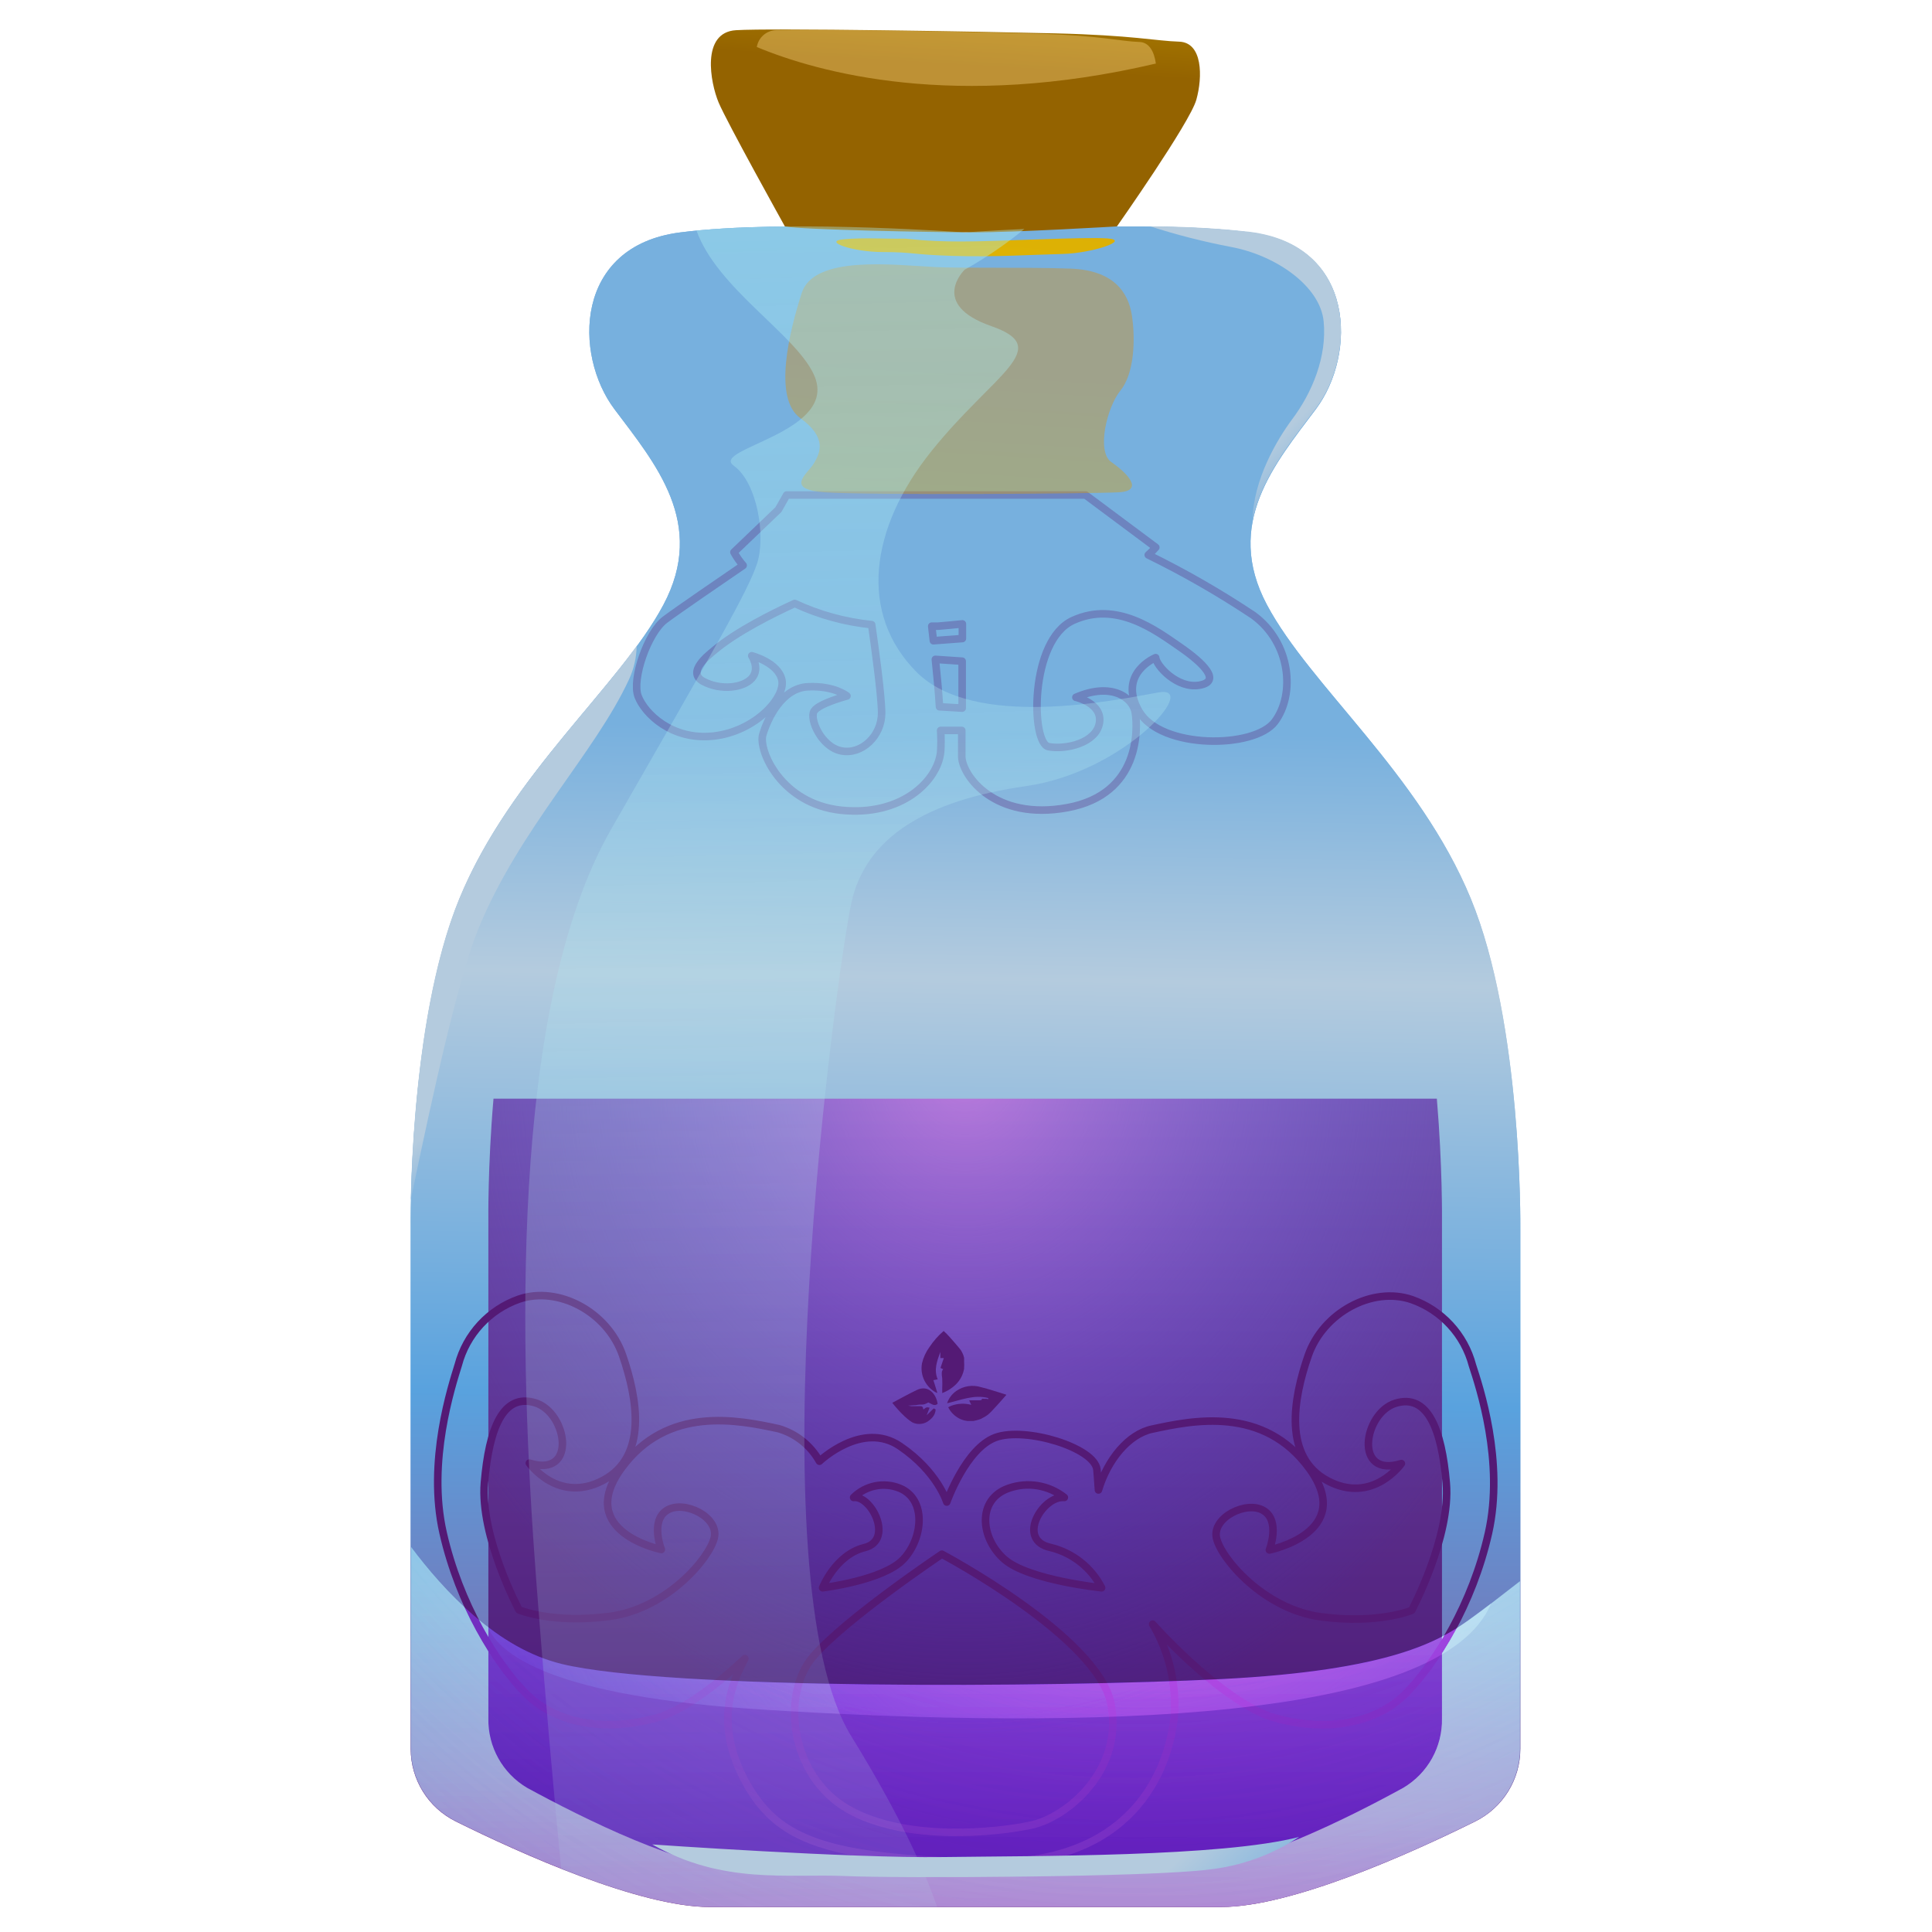
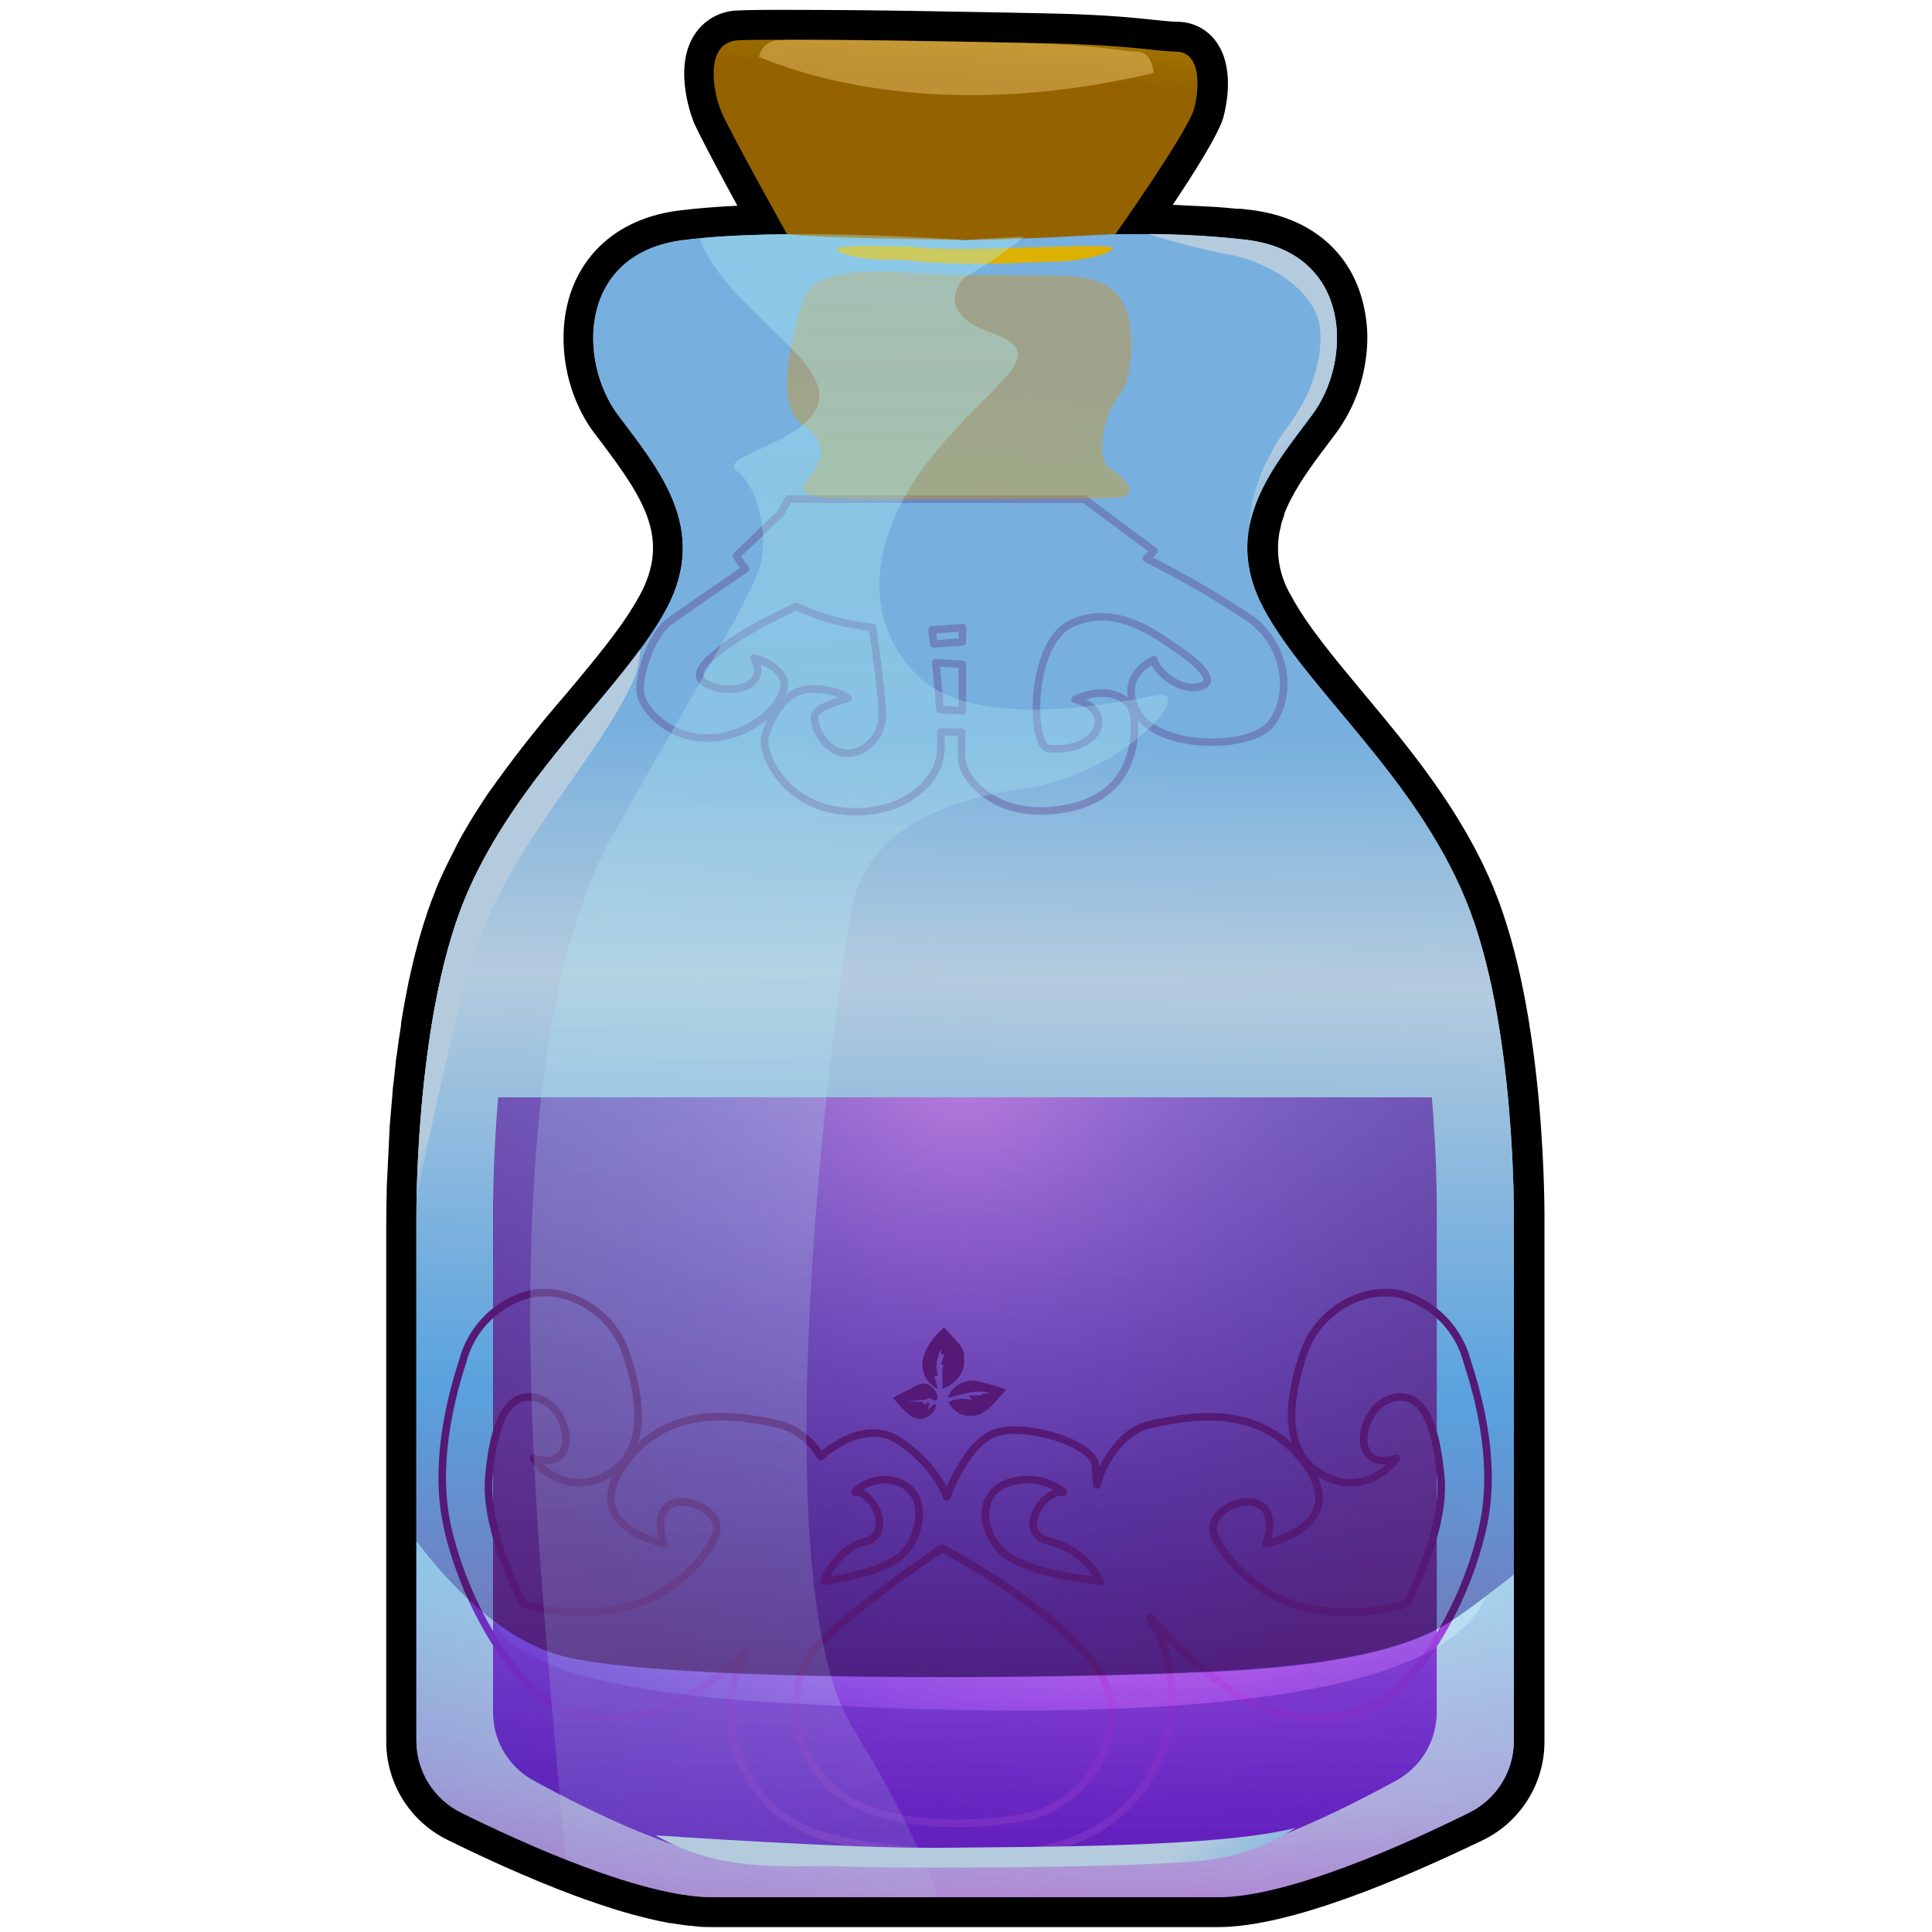
<svg xmlns="http://www.w3.org/2000/svg" xmlns:xlink="http://www.w3.org/1999/xlink" viewBox="0 0 256 256" width="256" height="256">
  <defs>
-     <style>.cls-1{isolation:isolate;}.cls-2{fill:url(#linear-gradient);}.cls-3{fill:url(#linear-gradient-3);}.cls-13,.cls-17,.cls-4{mix-blend-mode:overlay;}.cls-4{fill:url(#radial-gradient);}.cls-5,.cls-9{fill:none;stroke:#541a75;stroke-linecap:round;stroke-linejoin:round;}.cls-5{opacity:0.3;}.cls-16,.cls-6{opacity:0.4;}.cls-6{fill:url(#linear-gradient-4);}.cls-7{fill:url(#linear-gradient-5);}.cls-8{fill:url(#linear-gradient-6);}.cls-10{fill:#541a75;}.cls-11{fill:url(#linear-gradient-7);}.cls-12{fill:url(#linear-gradient-8);}.cls-13{fill:url(#radial-gradient-2);}.cls-14{opacity:0.5;fill:url(#linear-gradient-9);}.cls-15{fill:url(#linear-gradient-10);}.cls-16{fill:#fdd684;}.cls-17{fill:url(#radial-gradient-4);}</style>
-     <linearGradient id="linear-gradient" x1="126.21" y1="294.48" x2="130.53" y2="40.86" gradientUnits="userSpaceOnUse">
+     <style>.cls-1{isolation:isolate;}.cls-14,.cls-18,.cls-2,.cls-5{mix-blend-mode:overlay;}.cls-3{fill:url(#linear-gradient);}.cls-4{fill:url(#linear-gradient-3);}.cls-5{fill:url(#radial-gradient);}.cls-10,.cls-6{fill:none;stroke:#541a75;stroke-linecap:round;stroke-linejoin:round;}.cls-6{opacity:0.3;}.cls-17,.cls-7{opacity:0.4;}.cls-7{fill:url(#linear-gradient-4);}.cls-8{fill:url(#linear-gradient-5);}.cls-9{fill:url(#linear-gradient-6);}.cls-11{fill:#541a75;}.cls-12{fill:url(#linear-gradient-7);}.cls-13{fill:url(#linear-gradient-8);}.cls-14{fill:url(#radial-gradient-2);}.cls-15{opacity:0.5;fill:url(#linear-gradient-9);}.cls-16{fill:url(#linear-gradient-10);}.cls-17{fill:#fdd684;}.cls-18{fill:url(#radial-gradient-4);}</style>
+     <linearGradient id="linear-gradient" x1="126.23" y1="292.74" x2="130.5" y2="41.77" gradientUnits="userSpaceOnUse">
      <stop offset="0" stop-color="#ac1d6e" />
      <stop offset="0.43" stop-color="#59a2de" />
      <stop offset="0.65" stop-color="#b4cbde" />
      <stop offset="0.78" stop-color="#77b0de" />
    </linearGradient>
-     <linearGradient id="linear-gradient-3" x1="127.88" y1="96.57" x2="127.88" y2="276.87" gradientUnits="userSpaceOnUse">
+     <linearGradient id="linear-gradient-3" x1="127.88" y1="96.91" x2="127.88" y2="275.32" gradientUnits="userSpaceOnUse">
      <stop offset="0" stop-color="#8769c7" />
      <stop offset="1" stop-color="#39005c" />
    </linearGradient>
-     <radialGradient id="radial-gradient" cx="150.53" cy="141.35" r="90.13" gradientTransform="translate(-7.59) scale(0.9 1)" gradientUnits="userSpaceOnUse">
+     <radialGradient id="radial-gradient" cx="150.53" cy="141.21" r="89.19" gradientTransform="translate(-7.59) scale(0.9 1)" gradientUnits="userSpaceOnUse">
      <stop offset="0.05" stop-color="#c7c7c7" />
      <stop offset="1" stop-color="#60b2c7" stop-opacity="0" />
    </radialGradient>
-     <linearGradient id="linear-gradient-4" x1="127.44" y1="49.3" x2="123.43" y2="113.46" gradientUnits="userSpaceOnUse">
+     <linearGradient id="linear-gradient-4" x1="127.45" y1="50.13" x2="123.48" y2="113.61" gradientUnits="userSpaceOnUse">
      <stop offset="0" stop-color="#db8d0f" />
      <stop offset="0.59" stop-color="#deb902" />
      <stop offset="1" stop-color="#de9400" />
    </linearGradient>
-     <linearGradient id="linear-gradient-5" x1="134.41" y1="-26.22" x2="123.79" y2="93.24" xlink:href="#linear-gradient-4" />
-     <linearGradient id="linear-gradient-6" x1="131.28" y1="-68.16" x2="126.64" y2="8.62" gradientUnits="userSpaceOnUse">
+     <linearGradient id="linear-gradient-5" x1="134.34" y1="-24.6" x2="123.83" y2="93.61" xlink:href="#linear-gradient-4" />
+     <linearGradient id="linear-gradient-6" x1="131.24" y1="-66.1" x2="126.65" y2="9.88" gradientUnits="userSpaceOnUse">
      <stop offset="0" stop-color="#db8d0f" />
      <stop offset="0.59" stop-color="#deb902" />
      <stop offset="1" stop-color="#946300" />
    </linearGradient>
-     <linearGradient id="linear-gradient-7" x1="102.15" y1="156.94" x2="63.83" y2="116.4" gradientUnits="userSpaceOnUse">
+     <linearGradient id="linear-gradient-7" x1="102.42" y1="156.64" x2="64.51" y2="116.52" gradientUnits="userSpaceOnUse">
      <stop offset="0" stop-color="#ac1d6e" />
      <stop offset="0.43" stop-color="#59a2de" />
      <stop offset="0.65" stop-color="#b4cbde" />
    </linearGradient>
-     <linearGradient id="linear-gradient-8" x1="201.43" y1="85.04" x2="157.38" y2="38.43" xlink:href="#linear-gradient-7" />
-     <radialGradient id="radial-gradient-2" cx="150.27" cy="128.51" r="286.62" gradientUnits="userSpaceOnUse">
+     <linearGradient id="linear-gradient-8" x1="200.66" y1="85.49" x2="157.08" y2="39.37" xlink:href="#linear-gradient-7" />
+     <radialGradient id="radial-gradient-2" cx="150.04" cy="128.51" r="283.62" gradientUnits="userSpaceOnUse">
      <stop offset="0.1" stop-color="#c7c7c7" />
      <stop offset="1" stop-color="#60b2c7" stop-opacity="0" />
    </radialGradient>
-     <linearGradient id="linear-gradient-9" x1="107.14" y1="-84.09" x2="118.17" y2="379.04" gradientUnits="userSpaceOnUse">
+     <linearGradient id="linear-gradient-9" x1="107.36" y1="-81.87" x2="118.27" y2="376.41" gradientUnits="userSpaceOnUse">
      <stop offset="0" stop-color="#acffff" />
      <stop offset="1" stop-color="#b4cbde" stop-opacity="0" />
    </linearGradient>
-     <linearGradient id="linear-gradient-10" x1="187.39" y1="305.38" x2="119.4" y2="233.44" xlink:href="#linear-gradient-7" />
-     <radialGradient id="radial-gradient-4" cx="151.34" cy="188.03" r="130.03" xlink:href="#radial-gradient-2" />
+     <linearGradient id="linear-gradient-10" x1="186.77" y1="303.53" x2="119.49" y2="232.34" xlink:href="#linear-gradient-7" />
+     <radialGradient id="radial-gradient-4" cx="151.09" cy="187.4" r="128.67" xlink:href="#radial-gradient-2" />
  </defs>
  <g class="cls-1">
    <g id="Layer_1" data-name="Layer 1">
-       <path class="cls-2" d="M194.88,119.05c-6.84-16.57-21.25-28.1-27-38.9s1.08-18.73,6.48-25.94,5.35-21.61-8.67-23.41-37.8,0-37.8,0-23.77-1.8-37.79,0S76,47,81.41,54.21,93.66,69.34,87.9,80.15s-20.17,22.33-27,38.9-6.48,43.59-6.48,43.59v69.08a10.74,10.74,0,0,0,6,9.64c8.55,4.24,24.3,11.33,33.65,11.33h67.72c9.36,0,25.1-7.09,33.66-11.33a10.75,10.75,0,0,0,6-9.64V162.64S201.73,135.62,194.88,119.05Z" />
-       <path class="cls-2" d="M194.88,119.05c-6.84-16.57-21.25-28.1-27-38.9s1.08-18.73,6.48-25.94,5.35-21.61-8.67-23.41-37.8,0-37.8,0-23.77-1.8-37.79,0S76,47,81.41,54.21,93.66,69.34,87.9,80.15s-20.17,22.33-27,38.9-6.48,43.59-6.48,43.59v69.08a10.74,10.74,0,0,0,6,9.64c8.55,4.24,24.3,11.33,33.65,11.33h67.72c9.36,0,25.1-7.09,33.66-11.33a10.75,10.75,0,0,0,6-9.64V162.64S201.73,135.62,194.88,119.05Z" />
-       <path class="cls-3" d="M190.39,145.58h-125c-.77,9-.68,16.11-.68,16.11v66a10.46,10.46,0,0,0,5.14,9.21c7.36,4,20.89,10.82,28.94,10.82H157c8,0,21.58-6.78,28.93-10.82a10.44,10.44,0,0,0,5.14-9.21v-66S191.15,154.6,190.39,145.58Z" />
-       <path class="cls-4" d="M190.39,145.58h-125c-.77,9-.68,16.11-.68,16.11v66a10.46,10.46,0,0,0,5.14,9.21c7.36,4,20.89,10.82,28.94,10.82H157c8,0,21.58-6.78,28.93-10.82a10.44,10.44,0,0,0,5.14-9.21v-66S191.15,154.6,190.39,145.58Z" />
-       <path class="cls-5" d="M166.07,81.53a121.52,121.52,0,0,0-13.92-8h0a10.91,10.91,0,0,0,1-1l-9.31-6.94h-39.6l-1.1,1.94-5.89,5.64a9.91,9.91,0,0,0,1.22,1.75c-2.84,1.94-8.65,5.92-10.36,7.2-2.29,1.73-4.42,7.86-3.56,10.14s4.48,5.88,10,5.27,9.52-5.07,9.06-7.4-4-3.24-4-3.24,1.15,1.72,0,3-4.13,1.62-6.42.4.72-3.51,1.49-4.15c2.93-2.47,7.69-4.83,10.62-6.18a31.81,31.81,0,0,0,10.2,2.81c.39,2.72,1.32,9.37,1.32,11.73,0,3-2.63,5.53-5.33,5s-4.26-4.26-3.62-5.28,4.36-2,4.36-2-1.66-1.38-5.16-1.22-5.4,4.3-6,6.36,2.42,9.16,10.39,10,12.77-3.86,13.18-7.71a21.46,21.46,0,0,0,0-2.86h2.8c0,1.65,0,3,0,3.51.1,2.47,4.33,8.5,14,6.72s9.32-10.48,9-12.55-3.17-4.11-7.88-2.07c0,0,3.56.77,3.12,3.4s-4.4,3.57-6.74,3.14-2.53-14.1,3.24-16.73,10.95,1.3,14.13,3.49,5.56,4.58,2.63,5.09-5.71-2.55-5.81-3.65c0,0-5.09,2.08-2.21,7.11s15.29,5,18,1.38S171.07,85.18,166.07,81.53Zm-38.55,1.14c0,.51,0,1.17,0,1.94l-3.84.29c-.09-.78-.16-1.44-.22-1.93l.87,0C125.43,82.87,126.49,82.78,127.52,82.67Zm-3.58,4.7,3.55.24c0,2,0,4.2,0,6.22l-3-.18C124.36,91.57,124.15,89.33,123.94,87.37Z" />
-       <path class="cls-6" d="M124,35.39c-5.65-.29-16.15-1.61-17.77,3.44s-3.84,13.93-.2,16.56,2.62,4.64,1.82,6-4,3.44,1.41,3.84,35.54.2,39,0,1-2.62-1-4-.6-7.27,1.21-9.49,2-6.66,1.52-9.89-2.53-6.06-8.18-6.26S127,35.55,124,35.39Z" />
-       <path class="cls-7" d="M119.78,31.62c-2.62.05-5.16-.17-8,.09s1.18,1.69,5.24,1.69,3.72.34,9.31.51,10.57-.17,14.47-.26,9.13-1.84,5.92-2.06S132.47,32,127.4,32,120.46,31.61,119.78,31.62Z" />
-       <path class="cls-8" d="M104,30s-7.68-13.8-8.78-16.42S92.87,4.29,97.52,4s32,.17,42.3.42,13.29,1,16.42,1.1,3.13,4.66,2.28,7.7S148,30,148,30s-13.4.79-18.92.79S106.13,30.44,104,30Z" />
-       <path class="cls-9" d="M195.11,180.93a12.65,12.65,0,0,0-8.05-8.73c-5.22-1.78-11.74,1.72-13.72,7.43s-3.35,13.44,2.59,16.59,9.76-2.29,9.76-2.29c-6.4,2-5-6.72-.76-8s6.1,3.44,6.71,10.58-4.58,16.87-4.58,16.87-4.42,1.86-12,.86-13.26-7.72-13.87-10.44,4-5,6.25-3.63.76,5.21.76,5.21,11.43-2.29,5.34-10.73-15.56-6.43-20.89-5.28c-3.12.66-5.91,4.06-7.1,8.06-.08-1.12-.14-2.06-.2-2.68-.26-2.92-9.49-5.73-13.44-4.28s-6.46,8.56-6.46,8.56-1.19-4-6.2-7.41-10.67,2-10.67,2v0a9.13,9.13,0,0,0-5.4-4.31c-5.33-1.15-14.78-3.15-20.88,5.28s5.33,10.73,5.33,10.73-1.52-3.84.77-5.21,6.86.92,6.25,3.63-6.25,9.44-13.88,10.44-12-.86-12-.86-5.19-9.72-4.58-16.87,2.44-11.86,6.71-10.58,5.64,10-.76,8c0,0,3.81,5.43,9.76,2.29s4.57-10.87,2.59-16.59-8.49-9.21-13.72-7.43a12.67,12.67,0,0,0-8.05,8.73c-.84,2.73-4.16,12.81-2,22.27s7,17.22,10.87,21.17,10.33,5.3,17.49,3.3c3.22-.9,7.54-4,11.61-7.83h0c-1.38,2.67-4.29,8.21.06,16.25s11.07,10.13,31.24,10.74,24.78-12.35,25.57-19a20.76,20.76,0,0,0-2.83-12.56c5.08,5.58,11.67,11.16,16.14,12.41,7.16,2,13.63.65,17.49-3.3s8.73-11.71,10.87-21.17S196,183.66,195.11,180.93ZM133.66,197.2a7.75,7.75,0,0,1,7.37,1.22c-2.89-.26-6.44,5.68-1.78,6.64a10.35,10.35,0,0,1,6.72,5.33s-9.7-1-12.87-3.76S129.38,198.68,133.66,197.2Zm-20.55,1.22a5.66,5.66,0,0,1,6.12-1.22c3.56,1.48,3.09,6.64.46,9.43S109,210.39,109,210.39s1.7-4.37,5.57-5.33S115.51,198.16,113.11,198.42Zm23.59,43.4c-4.58,1-16.77,2.29-24.4-2.14s-8.84-15.16-4.57-20.16,17.07-13.58,17.07-13.58,20.74,11,22.42,19.87S141.27,240.82,136.7,241.82Z" />
-       <path class="cls-10" d="M123,185.83a2,2,0,0,1-.69.28c-.3,0-.61,0-.91.07l-1.08.07a4,4,0,0,0,.46.08l.4,0h0l.4,0h0l.34,0H122l.08,0,.13.07h0l.08.08h0a.35.35,0,0,1,0,.08.93.93,0,0,1,.07.2l.19-.14a.51.51,0,0,1,.55-.1l.08,0-.28.72-.11.28.14-.13.8-.77h0l0,0,.25.15h0a1.76,1.76,0,0,1-.44,1.06l-.09.09-.1.1-.2.17a2.08,2.08,0,0,1-2.25.29l-.36-.24h0c-.11-.09-.23-.17-.33-.26h0l-.32-.28h0a16.42,16.42,0,0,1-1.66-1.82c1.13-.6,2.19-1.19,3.28-1.71,1.5-.71,2.56.57,2.73,1.85C123.79,186.39,123.43,186,123,185.83Z" />
-       <path class="cls-10" d="M126.57,178l.55.65a2.38,2.38,0,0,1,.39.6,2.55,2.55,0,0,1,.24.67,1.42,1.42,0,0,1,0,.2,2.23,2.23,0,0,1,0,.36,4.08,4.08,0,0,1,0,.7l0,.17a3.8,3.8,0,0,1-1,2l-.13.13-.27.24-.15.12a5.34,5.34,0,0,1-1.35.75h0a1.62,1.62,0,0,1,0-.22l0-.46a10.84,10.84,0,0,0,0-1.14s0-.08,0-.13a3.42,3.42,0,0,1-.06-.78.89.89,0,0,1,.2-.46l-.07,0-.3-.14.22-.66.22-.65-.24,0h-.11l-.11,0h0c0-.28,0-.55,0-.81-.43,1.18-.89,2.36-.35,3.63l-.57.11c.18.57.35,1.11.52,1.67,0,0-.08,0-.1,0a3.64,3.64,0,0,1-1.93-3.91,5.92,5.92,0,0,1,1-2.16,10.16,10.16,0,0,1,1.87-2.12h0C125.59,176.85,126.08,177.44,126.57,178Z" />
-       <path class="cls-10" d="M130,188l-.18.07a7.38,7.38,0,0,1-.84.22h-.11l-.26,0h-.43l-.34-.06-.19-.05-.36-.13-.22-.11a3.39,3.39,0,0,1-1.43-1.47,3.12,3.12,0,0,1,.49-.23,4.39,4.39,0,0,1,2.57-.09l-.25-.52,0-.08h1.33c.11,0,.29,0,.32-.12h0a.59.59,0,0,1,0-.08l0,0,0,0,0,0h0a.38.38,0,0,1,.26,0h0l.16,0h0c.14,0,.29,0,.43.05v-.15c-1.88-.5-3.63.27-5.46.69a3.28,3.28,0,0,1,1.22-1.63,3.78,3.78,0,0,1,3.26-.51c1.13.28,2.24.66,3.36,1a.11.11,0,0,1,0,.05h0v0h0c-.15.17-.3.35-.46.52s-.31.34-.46.52c-.31.34-.62.69-.92,1a1,1,0,0,1-.14.15,3.84,3.84,0,0,1-1.19.87Z" />
-       <path class="cls-11" d="M54.43,159c3-14.55,6.4-29.71,8.93-35.87,5.47-13.37,15.46-23.29,20-33.13a10.86,10.86,0,0,0,1-4.38c-6.83,9.31-17.79,19.63-23.5,33.45C55.57,131.91,54.6,151.05,54.43,159Z" />
-       <path class="cls-12" d="M152.44,30a89.35,89.35,0,0,0,10.72,2.73c5.94,1.12,11.77,5.19,12.23,9.85s-1.51,9.44-4.19,13c-1.95,2.63-5.17,8-5.23,13.41,1.08-5.58,5-10.35,8.38-14.85,5.4-7.2,5.35-21.61-8.67-23.41A120.59,120.59,0,0,0,152.44,30Z" />
-       <path class="cls-13" d="M195.4,241.36a10.75,10.75,0,0,0,6-9.64v-22.2c-2.24,1.75-4.83,3.76-6.68,5.08-3.95,2.82-10.42,6.76-32.95,7.89s-73.23,1.4-87.31-2c-8.52-2-15.69-9.74-20-15.52v26.73a10.74,10.74,0,0,0,6,9.64c8.55,4.24,24.3,11.33,33.65,11.33h67.72C171.1,252.69,186.84,245.6,195.4,241.36Z" />
-       <path class="cls-13" d="M195.4,241.36a10.75,10.75,0,0,0,6-9.64v-22.2c-2.24,1.75-4.83,3.76-6.68,5.08-3.95,2.82-10.42,6.76-32.95,7.89s-73.23,1.4-87.31-2c-8.52-2-15.69-9.74-20-15.52v26.73a10.74,10.74,0,0,0,6,9.64c8.55,4.24,24.3,11.33,33.65,11.33h67.72C171.1,252.69,186.84,245.6,195.4,241.36Z" />
-       <path class="cls-14" d="M153.51,91.75c-5.59,1-24.4,5-32.06-2.7s-6.29-19,2-29.31,16.27-13.61,7.92-16.52-3.54-7.49-3.54-7.49a53.07,53.07,0,0,0,7.9-5.39c-4.71.22-7.9.46-7.9.46s-21.37-1.62-35.54-.25c2.74,7.65,13,13.67,15.51,19,3.7,7.75-13.75,9.87-10.59,12.14s4.29,9.39,3.1,13-5.7,11.42-19.31,35.15-12.21,69.74-9.94,99.63c1.14,15.06,2.37,28.53,3.3,38.2,6.94,2.75,14.3,5,19.61,5h30.2c-1.63-4.74-4.88-12.09-11.36-22.59-13-21-1.91-101.7,0-110.45s10.07-13.6,23.16-15.47S159.09,90.72,153.51,91.75Z" />
-       <path class="cls-15" d="M86.43,244.4s26.22,1.84,38.51,1.67,37,0,47.2-2.67a27,27,0,0,1-12,4.33c-7.69,1-40.84,1.18-48.24.85S95.79,249.75,86.43,244.4Z" />
-       <path class="cls-16" d="M153.16,8.42c-.23-1.59-.87-2.81-2.18-2.86-2.57-.08-5-.84-13.49-1.1S106.55,3.79,102.72,4a2.68,2.68,0,0,0-2.44,2.23C108.36,9.6,126.56,14.68,153.16,8.42Z" />
-       <path class="cls-17" d="M100.86,226.52c43.79,2.76,90.28,1.61,96.72-14.07-1.05.8-2.05,1.55-2.89,2.15-3.95,2.82-10.42,6.76-32.95,7.89s-73.23,1.4-87.31-2a26.8,26.8,0,0,1-9.85-5C66.19,219.36,73.46,224.79,100.86,226.52Z" />
+       <g class="cls-2">
+         <path d="M194.18,119.15c-6.77-16.4-21-27.8-26.73-38.5a16,16,0,0,1-1.88-11c.06-.32.13-.63.21-1,0-.08.05-.16.07-.24.06-.24.13-.47.21-.71a2.58,2.58,0,0,1,.08-.26c.08-.24.17-.48.26-.72a1.18,1.18,0,0,1,.07-.2c.24-.61.5-1.22.79-1.81a2.26,2.26,0,0,0,.11-.22l.35-.67.13-.24.39-.68.1-.19c.34-.57.7-1.14,1.07-1.7l.14-.21.43-.63.16-.24.45-.63c0-.06.09-.12.13-.19l1.19-1.62.18-.23c.15-.2.3-.41.46-.61l.18-.25.55-.71c.17-.23.34-.45.5-.68l.08-.1a17.17,17.17,0,0,0,3-7.27c.05-.3.09-.6.13-.91a15.1,15.1,0,0,0-.78-7.13c-1.48-3.91-4.91-7.08-11-7.86l-1.41-.17-.46,0-1-.1-.55-.05-1-.07-.57,0-1-.07-.58,0-1-.05-.55,0L156,31.13h-.47l-1.31,0h-.34c-2,0-4-.05-6,0,.15-.21,9.54-13.57,10.37-16.56s.84-7.54-2.26-7.62-6-.84-16.24-1.09c-3.12-.08-7.82-.17-13-.25-7.42-.15-16-.27-20.7-.24-3.9,0-6.91,0-8.19.07-4.61.25-3.35,6.87-2.26,9.46S104.2,30.91,104.27,31a120.88,120.88,0,0,0-13.79.78C76.61,33.6,76.55,47.86,81.9,55S94,70,88.32,80.65a46.59,46.59,0,0,1-3.48,5.4c-4.71,6.42-11.39,13.32-16.93,21.53l-.34.53c-.43.64-.85,1.3-1.27,2-.17.27-.33.55-.5.83-.36.59-.7,1.18-1,1.78l-.51.92c-.34.62-.66,1.25-1,1.88-.14.29-.29.57-.43.86-.44.92-.86,1.86-1.26,2.81-.19.46-.37.94-.56,1.42-.05.15-.1.3-.16.45-.13.35-.25.7-.37,1-.06.16-.11.32-.17.49-.13.39-.25.78-.38,1.18,0,.12-.07.23-.1.34-.16.51-.31,1-.45,1.55,0,.12-.07.25-.1.37-.12.41-.22.81-.33,1.22,0,.17-.08.34-.13.51-.09.4-.19.79-.28,1.19,0,.15-.07.3-.11.45L58.08,131v0l-.33,1.63c0,.15,0,.31-.08.46-.08.41-.15.82-.23,1.23,0,.16,0,.32-.08.48-.08.47-.16.93-.23,1.4a2.17,2.17,0,0,0,0,.25c-.09.56-.18,1.11-.26,1.66,0,.12,0,.24,0,.36-.06.43-.12.86-.17,1.29,0,.16,0,.32-.07.48l-.15,1.23c0,.13,0,.27,0,.4l-.18,1.6v.09L56,145c0,.16,0,.32,0,.48,0,.36-.07.71-.1,1.07,0,.16,0,.32,0,.48,0,.4-.07.8-.1,1.19,0,.09,0,.19,0,.28,0,.47-.07.93-.1,1.38l0,.46-.06.91,0,.53c0,.26,0,.53,0,.79l0,.51c0,.34,0,.67,0,1l0,.67c0,.19,0,.39,0,.58s0,.4,0,.59,0,.32,0,.47,0,.4,0,.59,0,.2,0,.3c-.09,3.08-.06,5-.06,5v68.36a10.64,10.64,0,0,0,5.91,9.54,178.44,178.44,0,0,0,16.49,7.22h0q1.22.45,2.43.87l.66.22c.59.2,1.19.4,1.78.58l.84.26q.78.24,1.56.45l.9.25,1.45.36.9.2,1.39.28.84.15,1.42.18.69.08c.67.06,1.32.1,1.95.1h67c9.25,0,24.83-7,33.3-11.21a10.62,10.62,0,0,0,5.91-9.54V162.28S201,135.55,194.18,119.15Zm-66.3-87.33h0Z" />
+         <path d="M161.39,255.35h-67c-.71,0-1.46,0-2.31-.11l-.57-.07-.21,0c-.52-.06-1-.13-1.59-.22l-.72-.12-.21,0-1.52-.3-.91-.21c-.57-.13-1.09-.26-1.61-.4l-1-.26-1.64-.47-.88-.27-1.86-.61-.67-.23c-.85-.29-1.69-.59-2.53-.9-6.42-2.39-12.72-5.34-16.87-7.39a14.5,14.5,0,0,1-8.11-13.09V162.28s0-2,.07-5.1l.37-7.55c0-.45.07-.93.1-1.41l.31-3.57c0-.49.1-1,.16-1.49v-.1c.05-.54.12-1.08.18-1.63l.05-.41c0-.42.1-.85.16-1.27l.06-.44c.06-.49.12-.93.18-1.37l.06-.39c.08-.56.17-1.13.26-1.7l0-.26.24-1.44.09-.51c.07-.41.15-.84.23-1.26l.09-.48.33-1.69c.13-.59.25-1.16.38-1.72l.11-.47.3-1.24.14-.54c.11-.43.22-.86.34-1.29l.1-.38c.16-.56.32-1.1.48-1.64l.11-.36c.13-.42.27-.84.41-1.26l.17-.52c.13-.38.27-.76.4-1.13l.18-.47c.2-.53.4-1,.6-1.55.4-1,.84-1.93,1.35-3l.32-.63.14-.28c.34-.68.68-1.35,1-2,.18-.34.36-.66.54-1,.36-.63.73-1.26,1.1-1.88l.06-.09.47-.78c.44-.7.88-1.38,1.33-2.06l.36-.55A167.49,167.49,0,0,1,75.18,91.76c2.36-2.83,4.6-5.5,6.46-8.05a41.09,41.09,0,0,0,3.18-4.92c3.91-7.32.66-12.51-5.15-20.19l-.94-1.24c-4.14-5.53-5.25-13.61-2.7-19.65,2.31-5.47,7.26-9,14-9.82,2.22-.28,4.79-.49,7.68-.63-2.3-4.2-5-9.3-5.73-10.93-.12-.28-2.91-7.07,0-11.67a7,7,0,0,1,5.72-3.27c1.29-.07,4-.1,8.43-.08,4.06,0,11.84.06,20.76.24,5.14.08,9.86.18,13,.25,6.78.17,10.39.55,13,.83,1.32.14,2.28.24,3.22.26a6.3,6.3,0,0,1,5,2.58c2.54,3.44,1.39,8.57,1,10.06-.61,2.18-3.82,7.29-6.72,11.62h.3l5.54.28,1,.08.57.05,1.06.1.49,0,1.5.17c6.94.89,12,4.58,14.17,10.39a19.11,19.11,0,0,1,1,9c-.05.37-.1.74-.16,1.1a21.2,21.2,0,0,1-3.78,9l-.6.8L175.07,60c-.37.5-.76,1-1.13,1.54l-.69,1-.41.6-.08.12c-.38.57-.7,1.09-1,1.61l-.09.16c-.12.19-.23.39-.33.59l-.12.21-.3.58-.06.12c-.28.57-.5,1.07-.69,1.56l0,.13c-.08.22-.15.41-.21.6l-.07.23c-.06.16-.11.35-.16.54l0,.1c-.08.32-.14.56-.19.8a12.16,12.16,0,0,0,1.49,8.36c2.12,4,5.78,8.35,9.64,13,6.1,7.3,13,15.56,17.26,25.87h0c7,17,6.73,43.57,6.72,44.69v68.31a14.51,14.51,0,0,1-8.12,13.09C185.73,249,170.94,255.35,161.39,255.35ZM98.53,9.27a9.68,9.68,0,0,0,.7,4C100,15,104.7,23.69,107.72,29.1L111,34.93l-6.66.07A116,116,0,0,0,91,35.75c-3.89.49-6.47,2.19-7.67,5-1.46,3.46-.71,8.55,1.75,11.82L86,53.83c5.23,6.91,12.4,16.37,5.83,28.69A51.06,51.06,0,0,1,88,88.39c-2,2.75-4.33,5.51-6.77,8.44a159.76,159.76,0,0,0-10.07,13l-.33.5c-.4.61-.8,1.23-1.19,1.86-.15.23-.28.46-.42.69l-.06.09c-.34.56-.66,1.12-1,1.68l-.49.87c-.31.58-.61,1.17-.91,1.76l-.17.34c-.07.15-.15.31-.23.46-.45,1-.84,1.8-1.17,2.61-.18.43-.34.87-.51,1.31l-.15.41c-.12.32-.23.64-.35,1l-.15.45-.36,1.1-.09.31c-.15.49-.29,1-.43,1.47l-.1.35-.3,1.16-.13.49-.27,1.13-.1.43c-.12.52-.23,1-.34,1.56s-.22,1.06-.32,1.58l-.08.46c-.08.38-.15.78-.22,1.17l-.08.48c-.08.45-.15.89-.22,1.34l0,.25-.24,1.61,0,.36c-.06.41-.11.82-.17,1.24l-.06.45c0,.42-.1.82-.15,1.22l0,.38c-.06.53-.12,1.05-.17,1.56l-.16,1.51-.29,3.4c0,.47-.07.93-.1,1.37l-.36,7.22c-.09,3-.07,4.8-.07,4.82v68.41a6.62,6.62,0,0,0,3.71,6,174.94,174.94,0,0,0,16.11,7.06c.79.3,1.58.58,2.35.85l.65.21c.55.19,1.12.38,1.68.55l.81.25,1.47.43.83.22c.48.13.93.24,1.37.34l.82.19c.44.1.86.18,1.28.25l.22,0,.52.1,1.25.16.31,0,.29,0a15.77,15.77,0,0,0,1.59.08h67c6.17,0,17.67-3.93,31.55-10.8a6.63,6.63,0,0,0,3.7-6V162.28c0-.31.26-26.18-6.12-41.62h0c-3.79-9.18-10.28-17-16-23.81-4.14-5-8-9.63-10.55-14.33a20.19,20.19,0,0,1-2.28-13.6q.12-.58.27-1.17l.06-.21c.1-.38.18-.66.27-.94l.09-.29c.11-.32.21-.61.32-.9l.1-.27c.26-.66.57-1.38.92-2.09l.13-.26.39-.76.16-.28c.13-.25.28-.51.43-.76l.1-.19c.39-.65.78-1.28,1.19-1.9l.15-.22.47-.69.79-1.12c.39-.55.81-1.11,1.22-1.67l1.89-2.49L173.86,55l-3.16-2.38A13.16,13.16,0,0,0,173,47.05c0-.23.07-.47.1-.7a11.36,11.36,0,0,0-.55-5.27c-1.15-3-3.76-4.82-7.78-5.33l-1.33-.16-.44,0-1-.1-5.11-.32-1.57-.06-1.28,0h-.33c-1.85,0-3.84-.05-5.9,0l-7.7,0,4.44-6.29c3.62-5.13,9.2-13.55,9.81-15.38a8.22,8.22,0,0,0,.31-2.62c-.85-.06-1.71-.15-2.71-.25-2.51-.26-5.93-.62-12.4-.78-3.11-.08-7.8-.17-12.94-.26-8.86-.17-16.56-.26-20.6-.23C101.67,9.21,99.55,9.24,98.53,9.27ZM127.79,35.8l-.51-.07.37-2.4.12-3-.19-2.43.19,2.43v-.14l-.15-2.29.16,2,.08-2,.62.05-.4,2.64.18,5.21Z" />
+       </g>
+     </g>
+     <g id="Layer_2" data-name="Layer 2">
+       <path class="cls-3" d="M194.18,119.15c-6.77-16.4-21-27.8-26.73-38.5s1.07-18.53,6.41-25.66,5.3-21.39-8.58-23.17-37.4,0-37.4,0-23.52-1.78-37.4,0S76.55,47.86,81.9,55,94,70,88.32,80.65s-20,22.1-26.74,38.5-6.41,43.13-6.41,43.13v68.36a10.64,10.64,0,0,0,5.91,9.54c8.47,4.19,24.05,11.21,33.31,11.21h67c9.25,0,24.83-7,33.3-11.21a10.62,10.62,0,0,0,5.91-9.54V162.28S201,135.55,194.18,119.15Z" />
+       <path class="cls-3" d="M194.18,119.15c-6.77-16.4-21-27.8-26.73-38.5s1.07-18.53,6.41-25.66,5.3-21.39-8.58-23.17-37.4,0-37.4,0-23.52-1.78-37.4,0S76.55,47.86,81.9,55,94,70,88.32,80.65s-20,22.1-26.74,38.5-6.41,43.13-6.41,43.13v68.36a10.64,10.64,0,0,0,5.91,9.54c8.47,4.19,24.05,11.21,33.31,11.21h67c9.25,0,24.83-7,33.3-11.21a10.62,10.62,0,0,0,5.91-9.54V162.28S201,135.55,194.18,119.15Z" />
+       <path class="cls-4" d="M189.73,145.4H66c-.75,8.93-.67,15.94-.67,15.94v65.32a10.33,10.33,0,0,0,5.08,9.11c7.28,4,20.67,10.71,28.63,10.71h57.62c8,0,21.36-6.71,28.64-10.71a10.35,10.35,0,0,0,5.08-9.11V161.34S190.49,154.33,189.73,145.4Z" />
+       <path class="cls-5" d="M189.73,145.4H66c-.75,8.93-.67,15.94-.67,15.94v65.32a10.33,10.33,0,0,0,5.08,9.11c7.28,4,20.67,10.71,28.63,10.71h57.62c8,0,21.36-6.71,28.64-10.71a10.35,10.35,0,0,0,5.08-9.11V161.34S190.49,154.33,189.73,145.4Z" />
+       <path class="cls-6" d="M165.67,82a121.15,121.15,0,0,0-13.77-8h0a9.7,9.7,0,0,0,1-1l-9.21-6.86H104.49l-1.08,1.91-5.83,5.59a10.09,10.09,0,0,0,1.21,1.73c-2.82,1.92-8.56,5.85-10.25,7.13-2.27,1.7-4.38,7.78-3.52,10s4.42,5.82,9.87,5.22,9.42-5,9-7.33-4-3.21-4-3.21,1.13,1.71,0,3-4.09,1.61-6.36.4.72-3.47,1.48-4.11c2.9-2.44,7.61-4.78,10.5-6.11a31.94,31.94,0,0,0,10.1,2.78c.39,2.69,1.3,9.27,1.3,11.6,0,3-2.6,5.47-5.27,5s-4.22-4.21-3.58-5.22,4.31-2,4.31-2-1.64-1.36-5.11-1.21-5.33,4.25-5.9,6.29,2.39,9.06,10.28,9.87,12.64-3.82,13-7.63a22.52,22.52,0,0,0,0-2.83h2.77c0,1.64,0,2.92,0,3.48.09,2.44,4.28,8.41,13.88,6.64s9.23-10.36,8.94-12.41-3.13-4.07-7.8-2.05c0,0,3.53.76,3.1,3.36s-4.36,3.53-6.68,3.11-2.5-14,3.2-16.56,10.85,1.29,14,3.46,5.5,4.53,2.61,5-5.66-2.52-5.75-3.61c0,0-5,2.06-2.19,7s15.12,5,17.79,1.36S170.61,85.63,165.67,82Zm-38.15,1.13c0,.51,0,1.16,0,1.92l-3.79.28c-.09-.77-.17-1.42-.23-1.9l.87,0C125.45,83.34,126.5,83.25,127.52,83.15ZM124,87.8l3.52.24c0,2,0,4.15,0,6.15L124.55,94C124.4,92,124.19,89.74,124,87.8Z" />
+       <path class="cls-7" d="M124,36.37c-5.59-.3-16-1.6-17.58,3.39s-3.8,13.79-.2,16.39,2.59,4.59,1.8,6-4,3.4,1.39,3.8,35.17.2,38.57,0,1-2.6-1-4-.6-7.19,1.2-9.39,2-6.59,1.5-9.79-2.5-6-8.1-6.19S127,36.52,124,36.37Z" />
+       <path class="cls-8" d="M119.87,32.63c-2.6.06-5.11-.16-8,.09s1.18,1.67,5.2,1.67,3.68.34,9.2.51,10.47-.17,14.32-.26,9-1.82,5.86-2S132.43,33,127.4,33,120.53,32.62,119.87,32.63Z" />
+       <path class="cls-9" d="M104.27,31S96.67,17.4,95.58,14.8s-2.35-9.21,2.26-9.46,31.65.17,41.86.42,13.14,1,16.24,1.09,3.1,4.6,2.26,7.62S147.82,31,147.82,31s-13.26.78-18.72.78S106.35,31.46,104.27,31Z" />
+       <path class="cls-10" d="M194.4,180.38a12.5,12.5,0,0,0-8-8.64c-5.18-1.76-11.62,1.7-13.58,7.36s-3.32,13.29,2.56,16.41,9.66-2.27,9.66-2.27c-6.34,2-5-6.64-.76-7.92s6,3.4,6.64,10.47-4.52,16.69-4.52,16.69-4.38,1.84-11.92.85S161.4,205.69,160.8,203s3.92-4.95,6.18-3.59.76,5.15.76,5.15S179.05,202.3,173,194s-15.39-6.36-20.67-5.23c-3.08.66-5.85,4-7,8-.09-1.1-.14-2-.2-2.64-.26-2.9-9.39-5.67-13.3-4.24s-6.39,8.47-6.39,8.47-1.18-3.91-6.14-7.34-10.56,2-10.56,2l0,0a9.09,9.09,0,0,0-5.35-4.26c-5.28-1.13-14.63-3.12-20.67,5.23S88,204.56,88,204.56s-1.5-3.8.76-5.15,6.79.91,6.18,3.59-6.18,9.34-13.72,10.33-11.92-.85-11.92-.85-5.13-9.62-4.53-16.69,2.41-11.74,6.64-10.47,5.58,9.9-.76,7.92c0,0,3.78,5.38,9.66,2.27s4.53-10.75,2.56-16.41-8.4-9.12-13.57-7.36a12.49,12.49,0,0,0-8,8.64c-.84,2.71-4.12,12.68-2,22s6.94,17,10.76,21,10.22,5.24,17.31,3.26c3.19-.89,7.46-4,11.49-7.75v0C97.53,221.53,94.65,227,99,235s11,10,30.91,10.63,24.52-12.22,25.3-18.82a20.57,20.57,0,0,0-2.8-12.43c5,5.53,11.55,11,16,12.28,7.09,2,13.49.64,17.31-3.26s8.64-11.6,10.76-21S195.24,183.09,194.4,180.38Zm-60.8,16.1a7.68,7.68,0,0,1,7.29,1.21c-2.86-.26-6.37,5.62-1.75,6.57a10.25,10.25,0,0,1,6.64,5.27s-9.6-.95-12.73-3.72S129.36,198,133.6,196.48Zm-20.33,1.21a5.59,5.59,0,0,1,6-1.21c3.52,1.47,3.06,6.57.46,9.33s-10.57,3.72-10.57,3.72,1.68-4.32,5.51-5.27S115.64,197.43,113.27,197.69Zm23.33,42.94c-4.52,1-16.59,2.27-24.13-2.12s-8.76-15-4.53-19.95,16.9-13.43,16.9-13.43S145.36,216,147,224.79,141.13,239.64,136.6,240.63Z" />
+       <path class="cls-11" d="M123.06,185.23a2,2,0,0,1-.69.27,8.66,8.66,0,0,1-.89.07l-1.07.08.46.08.39,0h0l.4,0h0l.33,0,.07,0,.08,0,.13.07h0a.34.34,0,0,1,.09.08h0l0,.08a.93.93,0,0,1,.07.2l.19-.15a.51.51,0,0,1,.54-.09l.07,0c-.08.23-.17.45-.27.71l-.11.28.14-.13.79-.76h0l0,0,.25.14h0a1.71,1.71,0,0,1-.44,1l-.09.1-.09.09-.2.17a2.09,2.09,0,0,1-2.23.29l-.35-.24h0c-.12-.08-.23-.17-.34-.26h0c-.11-.09-.22-.18-.32-.28h0a15.35,15.35,0,0,1-1.64-1.81c1.12-.58,2.17-1.17,3.24-1.68,1.49-.71,2.54.55,2.7,1.83C123.84,185.78,123.48,185.36,123.06,185.23Z" />
+       <path class="cls-11" d="M126.58,177.5c.18.22.36.43.55.64a2.52,2.52,0,0,1,.39.59,3.12,3.12,0,0,1,.23.67l0,.2c0,.12,0,.24,0,.36a4,4,0,0,1,0,.69l0,.17a3.74,3.74,0,0,1-1,2l-.13.13-.27.24-.14.12a5.25,5.25,0,0,1-1.34.74h0a1.7,1.7,0,0,1,0-.22l0-.45a8.5,8.5,0,0,0,0-1.13.49.49,0,0,0,0-.12,3,3,0,0,1,0-.78.87.87,0,0,1,.19-.46l-.07,0-.3-.13c.08-.22.15-.44.22-.65l.22-.65-.24,0-.11,0h-.1c0-.29,0-.55,0-.81-.42,1.17-.88,2.33-.34,3.59l-.56.11.51,1.65h-.1a3.58,3.58,0,0,1-1.91-3.86,5.88,5.88,0,0,1,.94-2.14,10,10,0,0,1,1.86-2.1h0Z" />
+       <path class="cls-11" d="M130,187.33l-.18.06a4.61,4.61,0,0,1-.83.22h-.11a1.09,1.09,0,0,1-.26,0,3,3,0,0,1-.42,0,1.91,1.91,0,0,1-.33-.06l-.2-.05a2.06,2.06,0,0,1-.35-.12l-.23-.11a3.41,3.41,0,0,1-1.41-1.45,3.58,3.58,0,0,1,.48-.24,4.5,4.5,0,0,1,2.55-.09l-.25-.51,0-.08h1.32c.11,0,.28,0,.31-.11h0l.05-.09s0,0,0,0l0,0,0,0h0a.35.35,0,0,1,.26-.06h0l.15,0h0c.14,0,.29,0,.43.06v-.16c-1.85-.49-3.59.27-5.4.68a3.31,3.31,0,0,1,1.21-1.61,3.73,3.73,0,0,1,3.22-.49c1.12.27,2.22.64,3.33,1l0,0h0s0,0,0,0h0l-.45.51c-.16.17-.31.34-.46.52-.31.34-.61.68-.91,1l-.14.15a3.93,3.93,0,0,1-1.18.86Z" />
+       <path class="cls-12" d="M55.2,158.66c2.94-14.4,6.33-29.4,8.83-35.5,5.42-13.22,15.3-23,19.79-32.78a10.67,10.67,0,0,0,1-4.33c-6.76,9.21-17.61,19.42-23.26,33.1C56.33,131.87,55.37,150.81,55.2,158.66Z" />
+       <path class="cls-13" d="M152.18,31a86.2,86.2,0,0,0,10.61,2.71c5.88,1.11,11.64,5.14,12.11,9.75s-1.5,9.34-4.15,12.91c-1.93,2.6-5.12,7.88-5.18,13.27,1.07-5.52,5-10.25,8.29-14.69,5.35-7.13,5.3-21.39-8.58-23.17A118.09,118.09,0,0,0,152.18,31Z" />
+       <path class="cls-14" d="M194.69,240.18a10.62,10.62,0,0,0,5.91-9.54v-22c-2.21,1.73-4.78,3.72-6.61,5-3.9,2.78-10.31,6.69-32.61,7.8S88.92,222.89,75,219.55c-8.43-2-15.53-9.65-19.83-15.36v26.45a10.64,10.64,0,0,0,5.91,9.54c8.47,4.19,24.05,11.21,33.31,11.21h67C170.64,251.39,186.22,244.37,194.69,240.18Z" />
+       <path class="cls-14" d="M194.69,240.18a10.62,10.62,0,0,0,5.91-9.54v-22c-2.21,1.73-4.78,3.72-6.61,5-3.9,2.78-10.31,6.69-32.61,7.8S88.92,222.89,75,219.55c-8.43-2-15.53-9.65-19.83-15.36v26.45a10.64,10.64,0,0,0,5.91,9.54c8.47,4.19,24.05,11.21,33.31,11.21h67C170.64,251.39,186.22,244.37,194.69,240.18Z" />
+       <path class="cls-15" d="M153.24,92.13c-5.53,1-24.14,4.92-31.72-2.67s-6.23-18.75,2-29S139.65,47,131.38,44.11s-3.5-7.41-3.5-7.41a53.22,53.22,0,0,0,7.82-5.33c-4.67.21-7.82.45-7.82.45s-21.15-1.6-35.17-.25c2.71,7.57,12.83,13.53,15.35,18.79,3.66,7.67-13.6,9.77-10.48,12s4.25,9.29,3.07,12.87S95,86.54,81.54,110s-12.08,69-9.84,98.58c1.13,14.9,2.35,28.24,3.27,37.8,6.87,2.72,14.15,5,19.41,5h29.88c-1.62-4.69-4.83-12-11.24-22.36-12.85-20.83-1.9-100.63,0-109.28s10-13.47,22.92-15.31S158.77,91.11,153.24,92.13Z" />
+       <path class="cls-16" d="M86.86,243.19s26,1.81,38.11,1.65,36.62,0,46.7-2.65a26.55,26.55,0,0,1-11.9,4.29c-7.6,1-40.41,1.17-47.73.84S96.12,248.48,86.86,243.19Z" />
+       <path class="cls-17" d="M152.89,9.67c-.22-1.57-.85-2.78-2.15-2.82-2.55-.09-5-.84-13.35-1.09s-30.62-.67-34.4-.42a2.65,2.65,0,0,0-2.42,2.21C108.56,10.84,126.57,15.87,152.89,9.67Z" />
+       <path class="cls-18" d="M101.14,225.49c43.34,2.73,89.34,1.6,95.71-13.92-1,.79-2,1.53-2.86,2.13-3.9,2.78-10.31,6.69-32.61,7.8S88.92,222.89,75,219.55a26.4,26.4,0,0,1-9.74-4.92C66.83,218.41,74,223.78,101.14,225.49Z" />
    </g>
  </g>
</svg>
